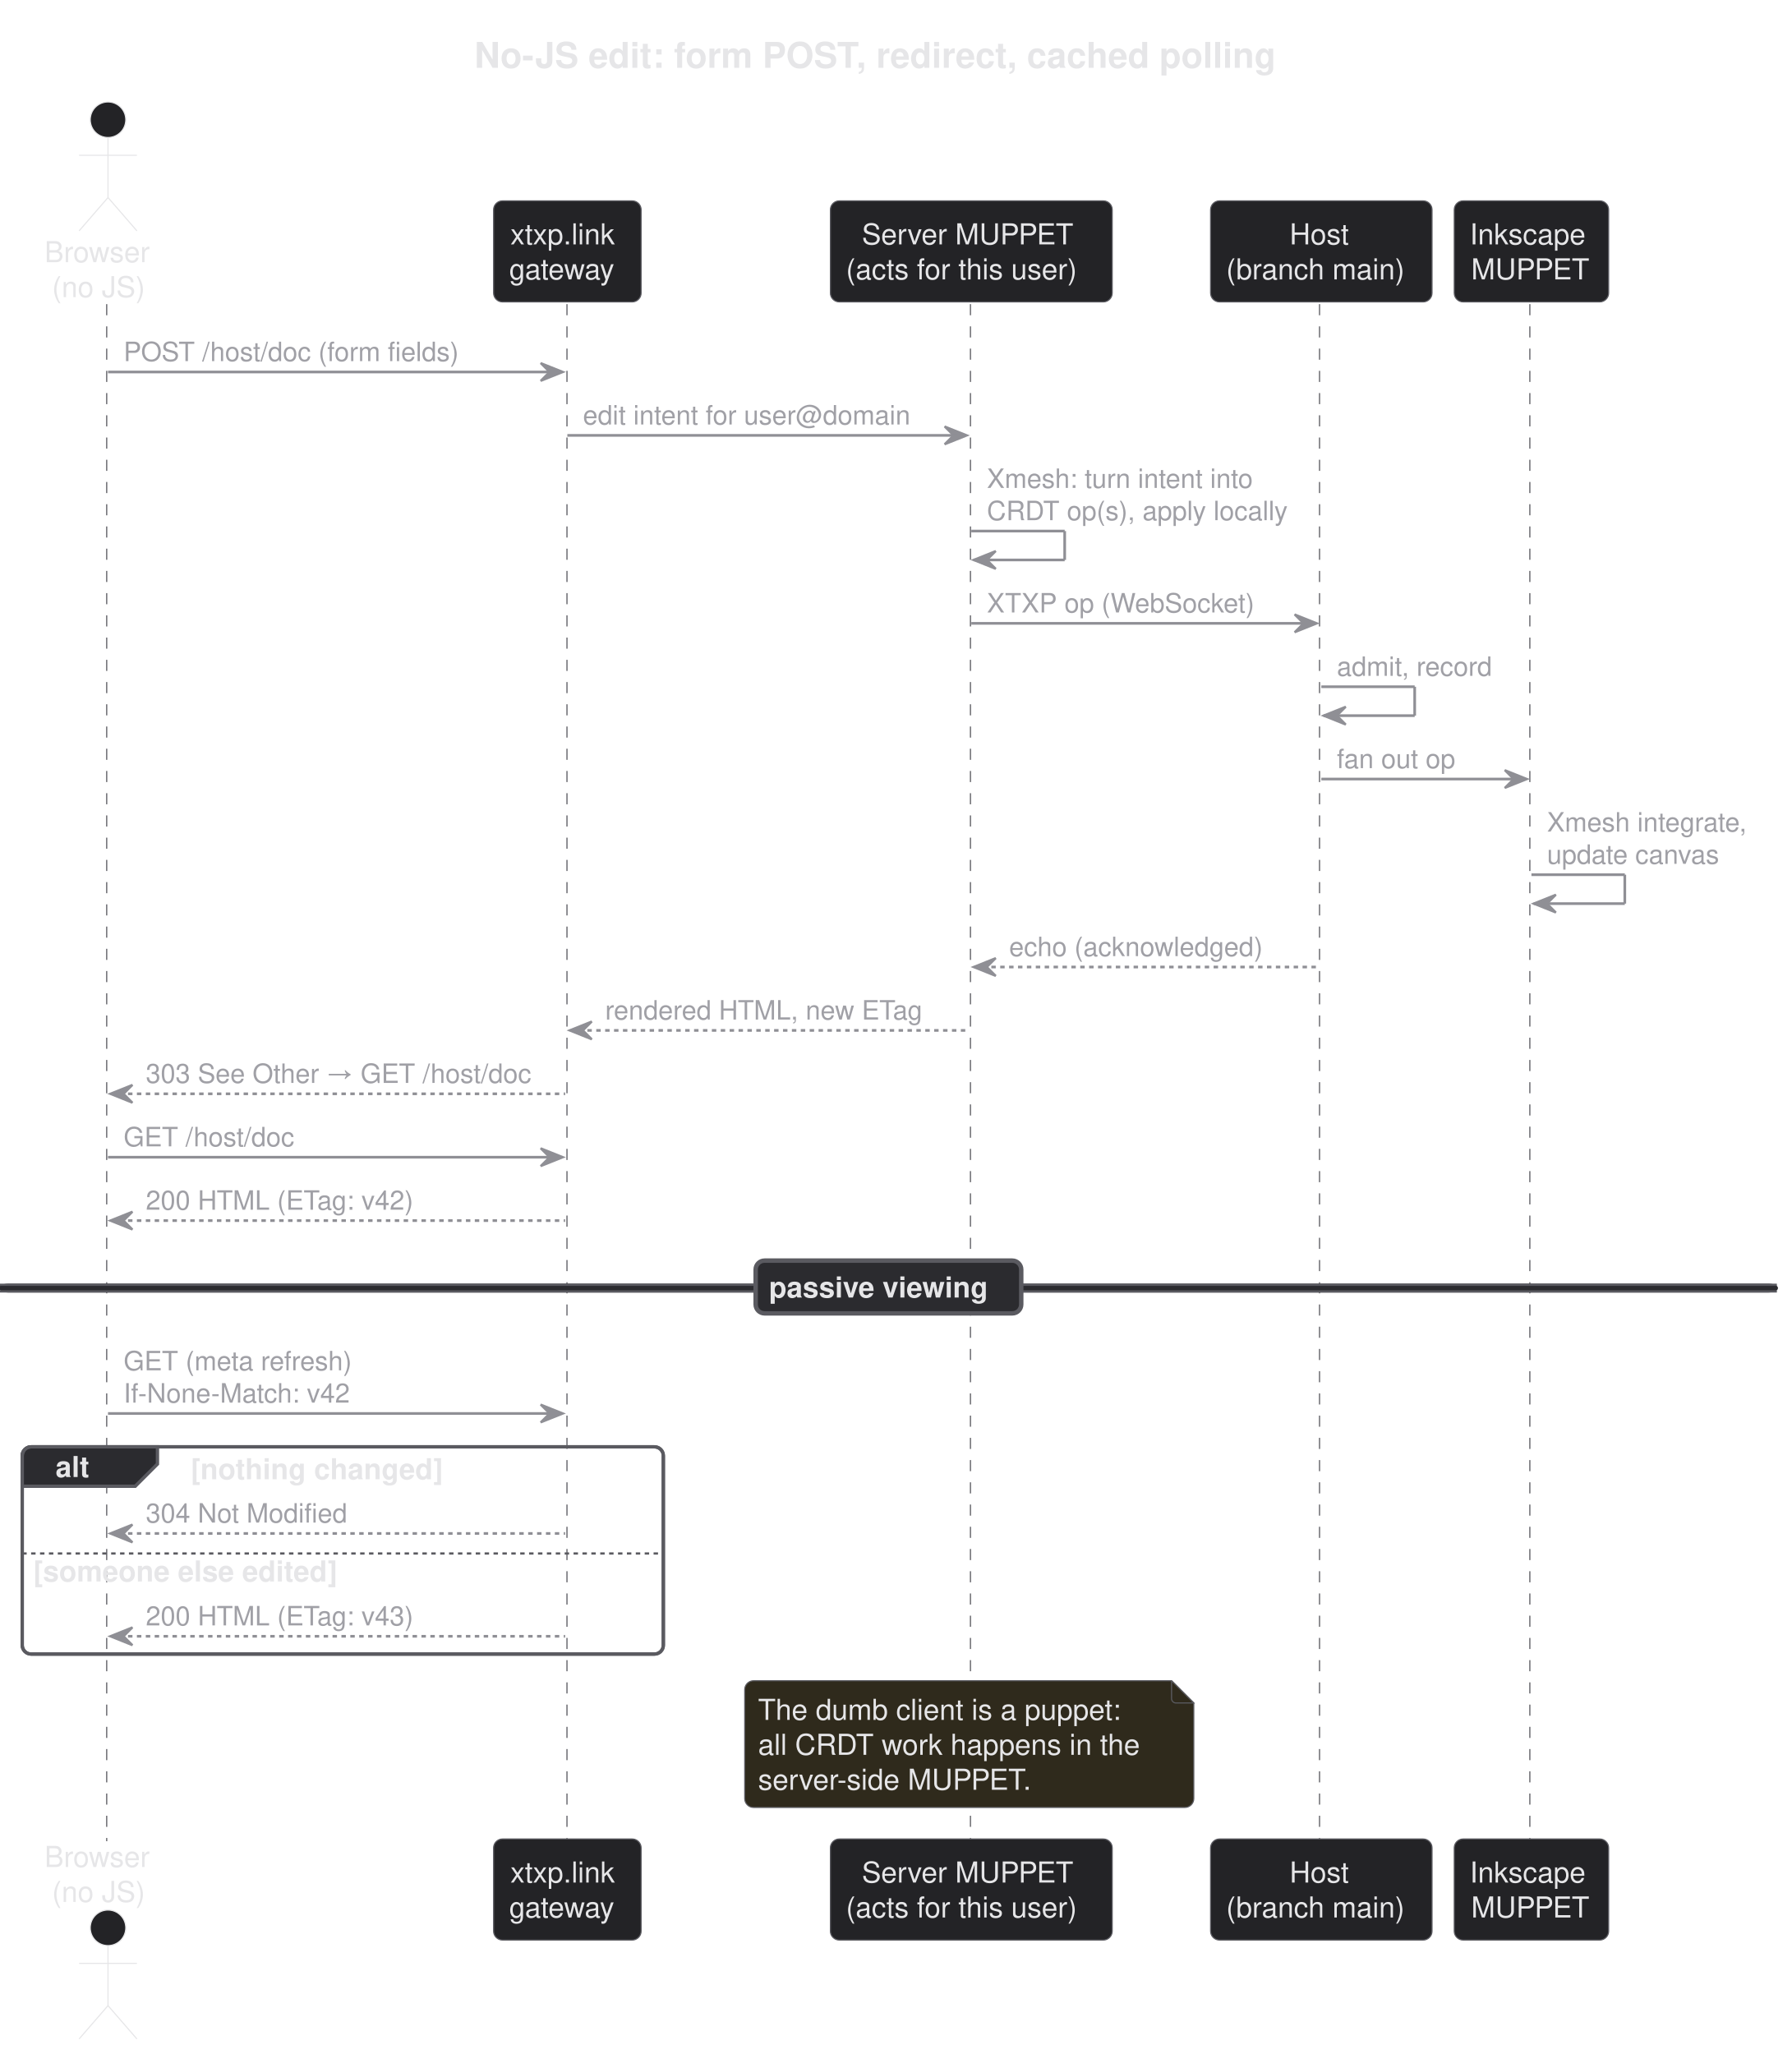
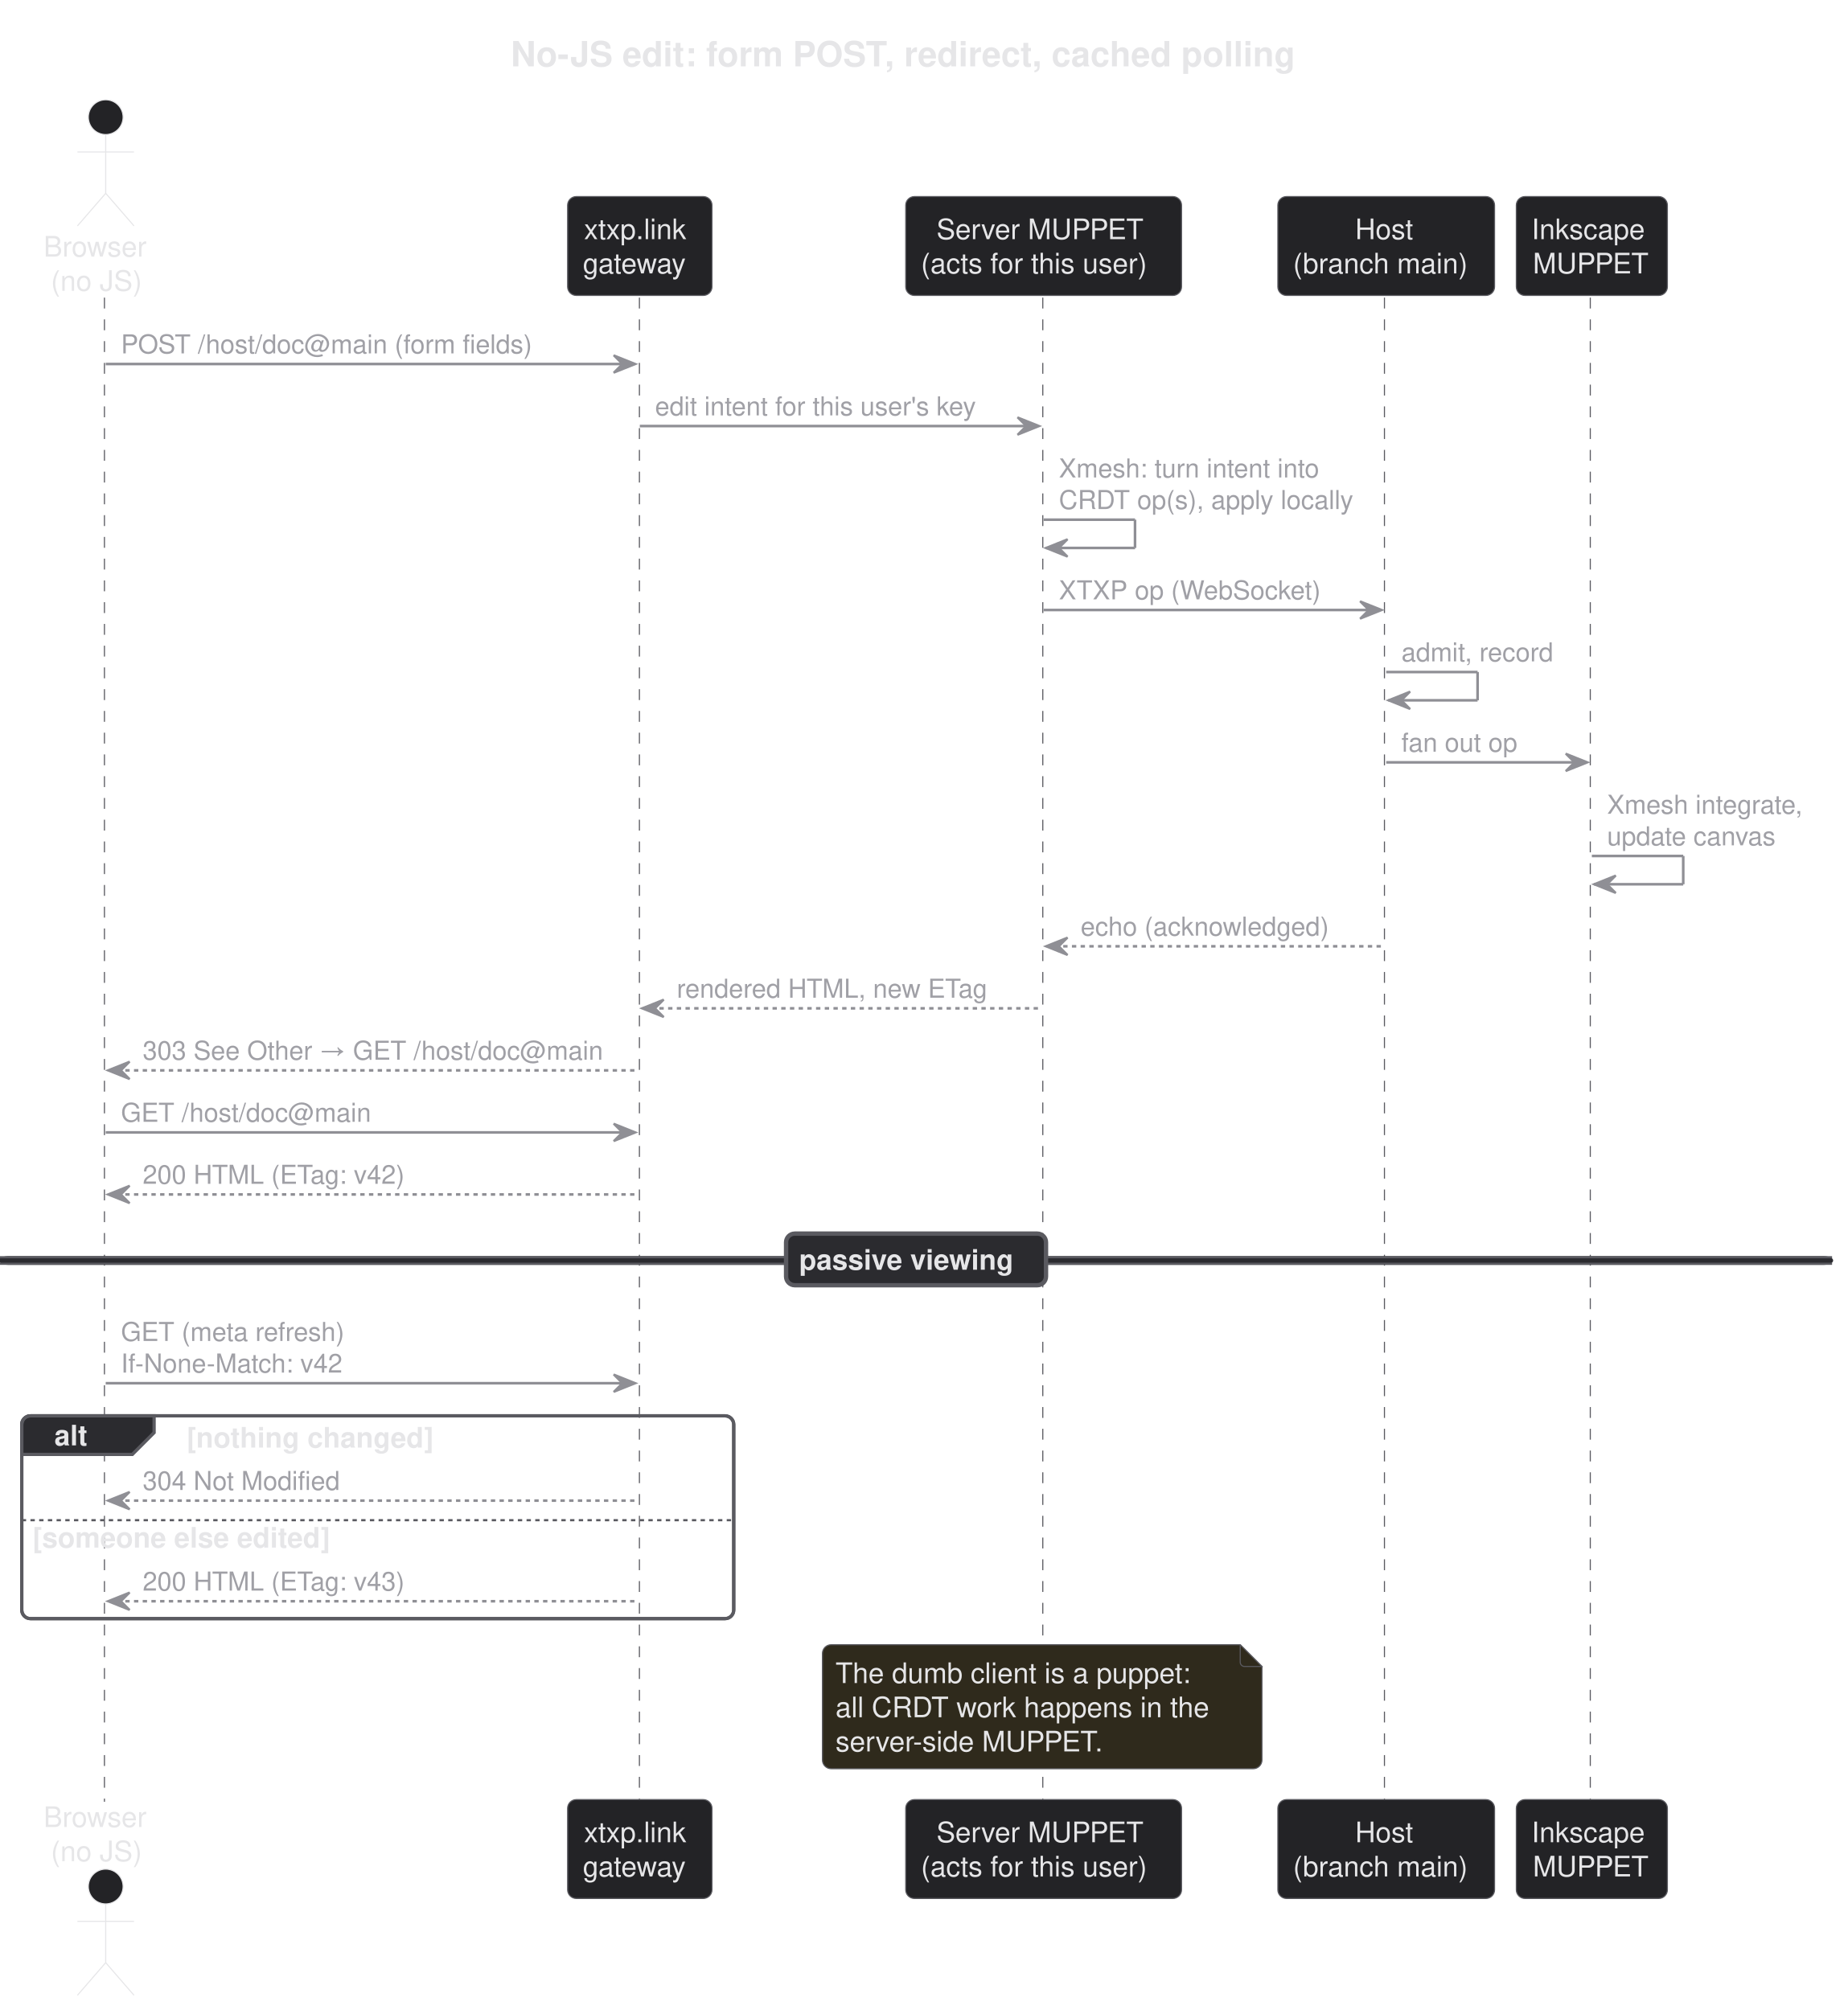
- <svg xmlns="http://www.w3.org/2000/svg" contentStyleType="text/css" data-diagram-type="SEQUENCE" height="924px" preserveAspectRatio="none" style="width:806px;height:924px;" version="1.1" viewBox="0 0 806 924" width="806px" zoomAndPan="magnify">
+ <svg xmlns="http://www.w3.org/2000/svg" contentStyleType="text/css" data-diagram-type="SEQUENCE" height="924px" preserveAspectRatio="none" style="width:849px;height:924px;" version="1.1" viewBox="0 0 849 924" width="849px" zoomAndPan="magnify">
  <defs />
  <g>
-     <text fill="#E6E6E8" font-family="Helvetica" font-size="16" font-weight="bold" lengthAdjust="spacing" textLength="371.508" x="213.395" y="30.5">No-JS edit: form POST, redirect, cached polling</text>
-     <rect fill="none" height="93.228" rx="4" ry="4" style="stroke:#5A5A60;stroke-width:1.5;" width="288.39" x="10" y="650.86" />
+     <text fill="#E6E6E8" font-family="Helvetica" font-size="16" font-weight="bold" lengthAdjust="spacing" textLength="371.508" x="234.759" y="30.5">No-JS edit: form POST, redirect, cached polling</text>
+     <rect fill="none" height="93.228" rx="4" ry="4" style="stroke:#5A5A60;stroke-width:1.5;" width="327.226" x="10" y="650.86" />
    <g>
      <rect fill="#000000" fill-opacity="0" height="691.458" width="8" x="44.584" y="136.818" />
      <line style="stroke:#5A5A60;stroke-width:0.5;stroke-dasharray:5,5;" x1="48" x2="48" y1="136.818" y2="828.276" />
    </g>
    <g>
-       <rect fill="#000000" fill-opacity="0" height="691.458" width="8" x="251.215" y="136.818" />
-       <line style="stroke:#5A5A60;stroke-width:0.5;stroke-dasharray:5,5;" x1="255.041" x2="255.041" y1="136.818" y2="828.276" />
+       <rect fill="#000000" fill-opacity="0" height="691.458" width="8" x="290.051" y="136.818" />
+       <line style="stroke:#5A5A60;stroke-width:0.5;stroke-dasharray:5,5;" x1="293.877" x2="293.877" y1="136.818" y2="828.276" />
    </g>
    <g>
-       <rect fill="#000000" fill-opacity="0" height="691.458" width="8" x="432.926" y="136.818" />
-       <line style="stroke:#5A5A60;stroke-width:0.5;stroke-dasharray:5,5;" x1="436.543" x2="436.543" y1="136.818" y2="828.276" />
+       <rect fill="#000000" fill-opacity="0" height="691.458" width="8" x="475.653" y="136.818" />
+       <line style="stroke:#5A5A60;stroke-width:0.5;stroke-dasharray:5,5;" x1="479.269" x2="479.269" y1="136.818" y2="828.276" />
    </g>
    <g>
-       <rect fill="#000000" fill-opacity="0" height="691.458" width="8" x="590.369" y="136.818" />
-       <line style="stroke:#5A5A60;stroke-width:0.5;stroke-dasharray:5,5;" x1="593.567" x2="593.567" y1="136.818" y2="828.276" />
+       <rect fill="#000000" fill-opacity="0" height="691.458" width="8" x="633.096" y="136.818" />
+       <line style="stroke:#5A5A60;stroke-width:0.5;stroke-dasharray:5,5;" x1="636.294" x2="636.294" y1="136.818" y2="828.276" />
    </g>
    <g>
-       <rect fill="#000000" fill-opacity="0" height="691.458" width="8" x="684.889" y="136.818" />
-       <line style="stroke:#5A5A60;stroke-width:0.5;stroke-dasharray:5,5;" x1="688.172" x2="688.172" y1="136.818" y2="828.276" />
+       <rect fill="#000000" fill-opacity="0" height="691.458" width="8" x="727.615" y="136.818" />
+       <line style="stroke:#5A5A60;stroke-width:0.5;stroke-dasharray:5,5;" x1="730.898" x2="730.898" y1="136.818" y2="828.276" />
    </g>
    <g class="participant participant-head" data-participant="b">
      <text fill="#E6E6E8" font-family="Helvetica" font-size="13" lengthAdjust="spacing" textLength="51.169" x="20" y="117.953">Browser</text>
      <text fill="#E6E6E8" font-family="Helvetica" font-size="13" lengthAdjust="spacing" textLength="44.377" x="23.396" y="133.683">(no JS)</text>
      <ellipse cx="48.584" cy="53.859" fill="#232326" rx="8" ry="8" style="stroke:#E6E6E8;stroke-width:0.5;" />
      <path d="M48.584,61.859 L48.584,88.859 M35.584,69.859 L61.584,69.859 M48.584,88.859 L35.584,103.859 M48.584,88.859 L61.584,103.859" fill="none" style="stroke:#E6E6E8;stroke-width:0.5;" />
    </g>
    <g class="participant participant-tail" data-participant="b">
      <text fill="#E6E6E8" font-family="Helvetica" font-size="13" lengthAdjust="spacing" textLength="51.169" x="20" y="839.87">Browser</text>
      <text fill="#E6E6E8" font-family="Helvetica" font-size="13" lengthAdjust="spacing" textLength="44.377" x="23.396" y="855.6">(no JS)</text>
      <ellipse cx="48.584" cy="867.235" fill="#232326" rx="8" ry="8" style="stroke:#E6E6E8;stroke-width:0.5;" />
      <path d="M48.584,875.235 L48.584,902.235 M35.584,883.235 L61.584,883.235 M48.584,902.235 L35.584,917.235 M48.584,902.235 L61.584,917.235" fill="none" style="stroke:#E6E6E8;stroke-width:0.5;" />
    </g>
    <g class="participant participant-head" data-participant="gw">
-       <rect fill="#232326" height="45.459" rx="4" ry="4" style="stroke:#5A5A60;stroke-width:0.5;" width="66.349" x="222.041" y="90.359" />
-       <text fill="#E6E6E8" font-family="Helvetica" font-size="13" lengthAdjust="spacing" textLength="51.264" x="229.583" y="109.953">xtxp.link</text>
-       <text fill="#E6E6E8" font-family="Helvetica" font-size="13" lengthAdjust="spacing" textLength="52.349" x="229.041" y="125.683">gateway</text>
+       <rect fill="#232326" height="45.459" rx="4" ry="4" style="stroke:#5A5A60;stroke-width:0.5;" width="66.349" x="260.877" y="90.359" />
+       <text fill="#E6E6E8" font-family="Helvetica" font-size="13" lengthAdjust="spacing" textLength="51.264" x="268.419" y="109.953">xtxp.link</text>
+       <text fill="#E6E6E8" font-family="Helvetica" font-size="13" lengthAdjust="spacing" textLength="52.349" x="267.877" y="125.683">gateway</text>
    </g>
    <g class="participant participant-tail" data-participant="gw">
-       <rect fill="#232326" height="45.459" rx="4" ry="4" style="stroke:#5A5A60;stroke-width:0.5;" width="66.349" x="222.041" y="827.276" />
-       <text fill="#E6E6E8" font-family="Helvetica" font-size="13" lengthAdjust="spacing" textLength="51.264" x="229.583" y="846.87">xtxp.link</text>
-       <text fill="#E6E6E8" font-family="Helvetica" font-size="13" lengthAdjust="spacing" textLength="52.349" x="229.041" y="862.6">gateway</text>
+       <rect fill="#232326" height="45.459" rx="4" ry="4" style="stroke:#5A5A60;stroke-width:0.5;" width="66.349" x="260.877" y="827.276" />
+       <text fill="#E6E6E8" font-family="Helvetica" font-size="13" lengthAdjust="spacing" textLength="51.264" x="268.419" y="846.87">xtxp.link</text>
+       <text fill="#E6E6E8" font-family="Helvetica" font-size="13" lengthAdjust="spacing" textLength="52.349" x="267.877" y="862.6">gateway</text>
    </g>
    <g class="participant participant-head" data-participant="sm">
-       <rect fill="#232326" height="45.459" rx="4" ry="4" style="stroke:#5A5A60;stroke-width:0.5;" width="126.766" x="373.543" y="90.359" />
-       <text fill="#E6E6E8" font-family="Helvetica" font-size="13" lengthAdjust="spacing" textLength="98.478" x="387.687" y="109.953">Server MUPPET</text>
-       <text fill="#E6E6E8" font-family="Helvetica" font-size="13" lengthAdjust="spacing" textLength="112.766" x="380.543" y="125.683">(acts for this user)</text>
+       <rect fill="#232326" height="45.459" rx="4" ry="4" style="stroke:#5A5A60;stroke-width:0.5;" width="126.766" x="416.269" y="90.359" />
+       <text fill="#E6E6E8" font-family="Helvetica" font-size="13" lengthAdjust="spacing" textLength="98.478" x="430.414" y="109.953">Server MUPPET</text>
+       <text fill="#E6E6E8" font-family="Helvetica" font-size="13" lengthAdjust="spacing" textLength="112.766" x="423.269" y="125.683">(acts for this user)</text>
    </g>
    <g class="participant participant-tail" data-participant="sm">
-       <rect fill="#232326" height="45.459" rx="4" ry="4" style="stroke:#5A5A60;stroke-width:0.5;" width="126.766" x="373.543" y="827.276" />
-       <text fill="#E6E6E8" font-family="Helvetica" font-size="13" lengthAdjust="spacing" textLength="98.478" x="387.687" y="846.87">Server MUPPET</text>
-       <text fill="#E6E6E8" font-family="Helvetica" font-size="13" lengthAdjust="spacing" textLength="112.766" x="380.543" y="862.6">(acts for this user)</text>
+       <rect fill="#232326" height="45.459" rx="4" ry="4" style="stroke:#5A5A60;stroke-width:0.5;" width="126.766" x="416.269" y="827.276" />
+       <text fill="#E6E6E8" font-family="Helvetica" font-size="13" lengthAdjust="spacing" textLength="98.478" x="430.414" y="846.87">Server MUPPET</text>
+       <text fill="#E6E6E8" font-family="Helvetica" font-size="13" lengthAdjust="spacing" textLength="112.766" x="423.269" y="862.6">(acts for this user)</text>
    </g>
    <g class="participant participant-head" data-participant="t">
-       <rect fill="#232326" height="45.459" rx="4" ry="4" style="stroke:#5A5A60;stroke-width:0.5;" width="99.605" x="544.567" y="90.359" />
-       <text fill="#E6E6E8" font-family="Helvetica" font-size="13" lengthAdjust="spacing" textLength="28.571" x="580.084" y="109.953">Host</text>
-       <text fill="#E6E6E8" font-family="Helvetica" font-size="13" lengthAdjust="spacing" textLength="85.605" x="551.567" y="125.683">(branch main)</text>
+       <rect fill="#232326" height="45.459" rx="4" ry="4" style="stroke:#5A5A60;stroke-width:0.5;" width="99.605" x="587.294" y="90.359" />
+       <text fill="#E6E6E8" font-family="Helvetica" font-size="13" lengthAdjust="spacing" textLength="28.571" x="622.811" y="109.953">Host</text>
+       <text fill="#E6E6E8" font-family="Helvetica" font-size="13" lengthAdjust="spacing" textLength="85.605" x="594.294" y="125.683">(branch main)</text>
    </g>
    <g class="participant participant-tail" data-participant="t">
-       <rect fill="#232326" height="45.459" rx="4" ry="4" style="stroke:#5A5A60;stroke-width:0.5;" width="99.605" x="544.567" y="827.276" />
-       <text fill="#E6E6E8" font-family="Helvetica" font-size="13" lengthAdjust="spacing" textLength="28.571" x="580.084" y="846.87">Host</text>
-       <text fill="#E6E6E8" font-family="Helvetica" font-size="13" lengthAdjust="spacing" textLength="85.605" x="551.567" y="862.6">(branch main)</text>
+       <rect fill="#232326" height="45.459" rx="4" ry="4" style="stroke:#5A5A60;stroke-width:0.5;" width="99.605" x="587.294" y="827.276" />
+       <text fill="#E6E6E8" font-family="Helvetica" font-size="13" lengthAdjust="spacing" textLength="28.571" x="622.811" y="846.87">Host</text>
+       <text fill="#E6E6E8" font-family="Helvetica" font-size="13" lengthAdjust="spacing" textLength="85.605" x="594.294" y="862.6">(branch main)</text>
    </g>
    <g class="participant participant-head" data-participant="ink">
-       <rect fill="#232326" height="45.459" rx="4" ry="4" style="stroke:#5A5A60;stroke-width:0.5;" width="69.434" x="654.172" y="90.359" />
-       <text fill="#E6E6E8" font-family="Helvetica" font-size="13" lengthAdjust="spacing" textLength="55.434" x="661.172" y="109.953">Inkscape</text>
-       <text fill="#E6E6E8" font-family="Helvetica" font-size="13" lengthAdjust="spacing" textLength="54.228" x="661.775" y="125.683">MUPPET</text>
+       <rect fill="#232326" height="45.459" rx="4" ry="4" style="stroke:#5A5A60;stroke-width:0.5;" width="69.434" x="696.898" y="90.359" />
+       <text fill="#E6E6E8" font-family="Helvetica" font-size="13" lengthAdjust="spacing" textLength="55.434" x="703.898" y="109.953">Inkscape</text>
+       <text fill="#E6E6E8" font-family="Helvetica" font-size="13" lengthAdjust="spacing" textLength="54.228" x="704.501" y="125.683">MUPPET</text>
    </g>
    <g class="participant participant-tail" data-participant="ink">
-       <rect fill="#232326" height="45.459" rx="4" ry="4" style="stroke:#5A5A60;stroke-width:0.5;" width="69.434" x="654.172" y="827.276" />
-       <text fill="#E6E6E8" font-family="Helvetica" font-size="13" lengthAdjust="spacing" textLength="55.434" x="661.172" y="846.87">Inkscape</text>
-       <text fill="#E6E6E8" font-family="Helvetica" font-size="13" lengthAdjust="spacing" textLength="54.228" x="661.775" y="862.6">MUPPET</text>
+       <rect fill="#232326" height="45.459" rx="4" ry="4" style="stroke:#5A5A60;stroke-width:0.5;" width="69.434" x="696.898" y="827.276" />
+       <text fill="#E6E6E8" font-family="Helvetica" font-size="13" lengthAdjust="spacing" textLength="55.434" x="703.898" y="846.87">Inkscape</text>
+       <text fill="#E6E6E8" font-family="Helvetica" font-size="13" lengthAdjust="spacing" textLength="54.228" x="704.501" y="862.6">MUPPET</text>
    </g>
    <g class="message" data-participant-1="b" data-participant-2="gw">
-       <polygon fill="#8F8F95" points="243.215,163.338,253.215,167.338,243.215,171.338,247.215,167.338" style="stroke:#8F8F95;stroke-width:1;" />
-       <line style="stroke:#8F8F95;stroke-width:1.2;" x1="48.584" x2="249.215" y1="167.338" y2="167.338" />
-       <text fill="#A0A0A6" font-family="Helvetica" font-size="12" lengthAdjust="spacing" textLength="163.359" x="55.584" y="162.443">POST /host/doc (form fields)</text>
+       <polygon fill="#8F8F95" points="282.051,163.338,292.051,167.338,282.051,171.338,286.051,167.338" style="stroke:#8F8F95;stroke-width:1;" />
+       <line style="stroke:#8F8F95;stroke-width:1.2;" x1="48.584" x2="288.051" y1="167.338" y2="167.338" />
+       <text fill="#A0A0A6" font-family="Helvetica" font-size="12" lengthAdjust="spacing" textLength="202.195" x="55.584" y="162.443">POST /host/doc@main (form fields)</text>
    </g>
    <g class="message" data-participant-1="gw" data-participant-2="sm">
-       <polygon fill="#8F8F95" points="424.926,191.857,434.926,195.857,424.926,199.857,428.926,195.857" style="stroke:#8F8F95;stroke-width:1;" />
-       <line style="stroke:#8F8F95;stroke-width:1.2;" x1="255.215" x2="430.926" y1="195.857" y2="195.857" />
-       <text fill="#A0A0A6" font-family="Helvetica" font-size="12" lengthAdjust="spacing" textLength="157.711" x="262.215" y="190.963">edit intent for user@domain</text>
+       <polygon fill="#8F8F95" points="467.653,191.857,477.653,195.857,467.653,199.857,471.653,195.857" style="stroke:#8F8F95;stroke-width:1;" />
+       <line style="stroke:#8F8F95;stroke-width:1.2;" x1="294.051" x2="473.653" y1="195.857" y2="195.857" />
+       <text fill="#A0A0A6" font-family="Helvetica" font-size="12" lengthAdjust="spacing" textLength="161.602" x="301.051" y="190.963">edit intent for this user's key</text>
    </g>
    <g class="message" data-participant-1="sm" data-participant-2="sm">
-       <line style="stroke:#8F8F95;stroke-width:1.2;" x1="436.926" x2="478.926" y1="238.897" y2="238.897" />
-       <line style="stroke:#8F8F95;stroke-width:1.2;" x1="478.926" x2="478.926" y1="238.897" y2="251.897" />
-       <line style="stroke:#8F8F95;stroke-width:1.2;" x1="437.926" x2="478.926" y1="251.897" y2="251.897" />
-       <polygon fill="#8F8F95" points="447.926,247.897,437.926,251.897,447.926,255.897,443.926,251.897" style="stroke:#8F8F95;stroke-width:1;" />
-       <text fill="#A0A0A6" font-family="Helvetica" font-size="12" lengthAdjust="spacing" textLength="128.385" x="443.926" y="219.482">Xmesh: turn intent into</text>
-       <text fill="#A0A0A6" font-family="Helvetica" font-size="12" lengthAdjust="spacing" textLength="143.443" x="443.926" y="234.002">CRDT op(s), apply locally</text>
+       <line style="stroke:#8F8F95;stroke-width:1.2;" x1="479.653" x2="521.653" y1="238.897" y2="238.897" />
+       <line style="stroke:#8F8F95;stroke-width:1.2;" x1="521.653" x2="521.653" y1="238.897" y2="251.897" />
+       <line style="stroke:#8F8F95;stroke-width:1.2;" x1="480.653" x2="521.653" y1="251.897" y2="251.897" />
+       <polygon fill="#8F8F95" points="490.653,247.897,480.653,251.897,490.653,255.897,486.653,251.897" style="stroke:#8F8F95;stroke-width:1;" />
+       <text fill="#A0A0A6" font-family="Helvetica" font-size="12" lengthAdjust="spacing" textLength="128.385" x="486.653" y="219.482">Xmesh: turn intent into</text>
+       <text fill="#A0A0A6" font-family="Helvetica" font-size="12" lengthAdjust="spacing" textLength="143.443" x="486.653" y="234.002">CRDT op(s), apply locally</text>
    </g>
    <g class="message" data-participant-1="sm" data-participant-2="t">
-       <polygon fill="#8F8F95" points="582.369,276.416,592.369,280.416,582.369,284.416,586.369,280.416" style="stroke:#8F8F95;stroke-width:1;" />
-       <line style="stroke:#8F8F95;stroke-width:1.2;" x1="436.926" x2="588.369" y1="280.416" y2="280.416" />
-       <text fill="#A0A0A6" font-family="Helvetica" font-size="12" lengthAdjust="spacing" textLength="127.254" x="443.926" y="275.522">XTXP op (WebSocket)</text>
+       <polygon fill="#8F8F95" points="625.096,276.416,635.096,280.416,625.096,284.416,629.096,280.416" style="stroke:#8F8F95;stroke-width:1;" />
+       <line style="stroke:#8F8F95;stroke-width:1.2;" x1="479.653" x2="631.096" y1="280.416" y2="280.416" />
+       <text fill="#A0A0A6" font-family="Helvetica" font-size="12" lengthAdjust="spacing" textLength="127.254" x="486.653" y="275.522">XTXP op (WebSocket)</text>
    </g>
    <g class="message" data-participant-1="t" data-participant-2="t">
-       <line style="stroke:#8F8F95;stroke-width:1.2;" x1="594.369" x2="636.369" y1="308.935" y2="308.935" />
-       <line style="stroke:#8F8F95;stroke-width:1.2;" x1="636.369" x2="636.369" y1="308.935" y2="321.935" />
-       <line style="stroke:#8F8F95;stroke-width:1.2;" x1="595.369" x2="636.369" y1="321.935" y2="321.935" />
-       <polygon fill="#8F8F95" points="605.369,317.935,595.369,321.935,605.369,325.935,601.369,321.935" style="stroke:#8F8F95;stroke-width:1;" />
-       <text fill="#A0A0A6" font-family="Helvetica" font-size="12" lengthAdjust="spacing" textLength="75.691" x="601.369" y="304.041">admit, record</text>
+       <line style="stroke:#8F8F95;stroke-width:1.2;" x1="637.096" x2="679.096" y1="308.935" y2="308.935" />
+       <line style="stroke:#8F8F95;stroke-width:1.2;" x1="679.096" x2="679.096" y1="308.935" y2="321.935" />
+       <line style="stroke:#8F8F95;stroke-width:1.2;" x1="638.096" x2="679.096" y1="321.935" y2="321.935" />
+       <polygon fill="#8F8F95" points="648.096,317.935,638.096,321.935,648.096,325.935,644.096,321.935" style="stroke:#8F8F95;stroke-width:1;" />
+       <text fill="#A0A0A6" font-family="Helvetica" font-size="12" lengthAdjust="spacing" textLength="75.691" x="644.096" y="304.041">admit, record</text>
    </g>
    <g class="message" data-participant-1="t" data-participant-2="ink">
-       <polygon fill="#8F8F95" points="676.889,346.455,686.889,350.455,676.889,354.455,680.889,350.455" style="stroke:#8F8F95;stroke-width:1;" />
-       <line style="stroke:#8F8F95;stroke-width:1.2;" x1="594.369" x2="682.889" y1="350.455" y2="350.455" />
-       <text fill="#A0A0A6" font-family="Helvetica" font-size="12" lengthAdjust="spacing" textLength="57.779" x="601.369" y="345.56">fan out op</text>
+       <polygon fill="#8F8F95" points="719.615,346.455,729.615,350.455,719.615,354.455,723.615,350.455" style="stroke:#8F8F95;stroke-width:1;" />
+       <line style="stroke:#8F8F95;stroke-width:1.2;" x1="637.096" x2="725.615" y1="350.455" y2="350.455" />
+       <text fill="#A0A0A6" font-family="Helvetica" font-size="12" lengthAdjust="spacing" textLength="57.779" x="644.096" y="345.56">fan out op</text>
    </g>
    <g class="message" data-participant-1="ink" data-participant-2="ink">
-       <line style="stroke:#8F8F95;stroke-width:1.2;" x1="688.889" x2="730.889" y1="393.494" y2="393.494" />
-       <line style="stroke:#8F8F95;stroke-width:1.2;" x1="730.889" x2="730.889" y1="393.494" y2="406.494" />
-       <line style="stroke:#8F8F95;stroke-width:1.2;" x1="689.889" x2="730.889" y1="406.494" y2="406.494" />
-       <polygon fill="#8F8F95" points="699.889,402.494,689.889,406.494,699.889,410.494,695.889,406.494" style="stroke:#8F8F95;stroke-width:1;" />
-       <text fill="#A0A0A6" font-family="Helvetica" font-size="12" lengthAdjust="spacing" textLength="96.41" x="695.889" y="374.08">Xmesh integrate,</text>
-       <text fill="#A0A0A6" font-family="Helvetica" font-size="12" lengthAdjust="spacing" textLength="83.326" x="695.889" y="388.6">update canvas</text>
+       <line style="stroke:#8F8F95;stroke-width:1.2;" x1="731.615" x2="773.615" y1="393.494" y2="393.494" />
+       <line style="stroke:#8F8F95;stroke-width:1.2;" x1="773.615" x2="773.615" y1="393.494" y2="406.494" />
+       <line style="stroke:#8F8F95;stroke-width:1.2;" x1="732.615" x2="773.615" y1="406.494" y2="406.494" />
+       <polygon fill="#8F8F95" points="742.615,402.494,732.615,406.494,742.615,410.494,738.615,406.494" style="stroke:#8F8F95;stroke-width:1;" />
+       <text fill="#A0A0A6" font-family="Helvetica" font-size="12" lengthAdjust="spacing" textLength="96.41" x="738.615" y="374.08">Xmesh integrate,</text>
+       <text fill="#A0A0A6" font-family="Helvetica" font-size="12" lengthAdjust="spacing" textLength="83.326" x="738.615" y="388.6">update canvas</text>
    </g>
    <g class="message" data-participant-1="t" data-participant-2="sm">
-       <polygon fill="#8F8F95" points="447.926,431.014,437.926,435.014,447.926,439.014,443.926,435.014" style="stroke:#8F8F95;stroke-width:1;" />
-       <line style="stroke:#8F8F95;stroke-width:1.2;stroke-dasharray:2,2;" x1="441.926" x2="593.369" y1="435.014" y2="435.014" />
-       <text fill="#A0A0A6" font-family="Helvetica" font-size="12" lengthAdjust="spacing" textLength="123.51" x="453.926" y="430.119">echo (acknowledged)</text>
+       <polygon fill="#8F8F95" points="490.653,431.014,480.653,435.014,490.653,439.014,486.653,435.014" style="stroke:#8F8F95;stroke-width:1;" />
+       <line style="stroke:#8F8F95;stroke-width:1.2;stroke-dasharray:2,2;" x1="484.653" x2="636.096" y1="435.014" y2="435.014" />
+       <text fill="#A0A0A6" font-family="Helvetica" font-size="12" lengthAdjust="spacing" textLength="123.51" x="496.653" y="430.119">echo (acknowledged)</text>
    </g>
    <g class="message" data-participant-1="sm" data-participant-2="gw">
-       <polygon fill="#8F8F95" points="266.215,459.533,256.215,463.533,266.215,467.533,262.215,463.533" style="stroke:#8F8F95;stroke-width:1;" />
-       <line style="stroke:#8F8F95;stroke-width:1.2;stroke-dasharray:2,2;" x1="260.215" x2="435.926" y1="463.533" y2="463.533" />
-       <text fill="#A0A0A6" font-family="Helvetica" font-size="12" lengthAdjust="spacing" textLength="152.643" x="272.215" y="458.639">rendered HTML, new ETag</text>
+       <polygon fill="#8F8F95" points="305.051,459.533,295.051,463.533,305.051,467.533,301.051,463.533" style="stroke:#8F8F95;stroke-width:1;" />
+       <line style="stroke:#8F8F95;stroke-width:1.2;stroke-dasharray:2,2;" x1="299.051" x2="478.653" y1="463.533" y2="463.533" />
+       <text fill="#A0A0A6" font-family="Helvetica" font-size="12" lengthAdjust="spacing" textLength="152.643" x="311.051" y="458.639">rendered HTML, new ETag</text>
    </g>
    <g class="message" data-participant-1="gw" data-participant-2="b">
      <polygon fill="#8F8F95" points="59.584,488.053,49.584,492.053,59.584,496.053,55.584,492.053" style="stroke:#8F8F95;stroke-width:1;" />
-       <line style="stroke:#8F8F95;stroke-width:1.2;stroke-dasharray:2,2;" x1="53.584" x2="254.215" y1="492.053" y2="492.053" />
-       <text fill="#A0A0A6" font-family="Helvetica" font-size="12" lengthAdjust="spacing" textLength="182.631" x="65.584" y="487.158">303 See Other → GET /host/doc</text>
+       <line style="stroke:#8F8F95;stroke-width:1.2;stroke-dasharray:2,2;" x1="53.584" x2="293.051" y1="492.053" y2="492.053" />
+       <text fill="#A0A0A6" font-family="Helvetica" font-size="12" lengthAdjust="spacing" textLength="221.467" x="65.584" y="487.158">303 See Other → GET /host/doc@main</text>
    </g>
    <g class="message" data-participant-1="b" data-participant-2="gw">
-       <polygon fill="#8F8F95" points="243.215,516.572,253.215,520.572,243.215,524.572,247.215,520.572" style="stroke:#8F8F95;stroke-width:1;" />
-       <line style="stroke:#8F8F95;stroke-width:1.2;" x1="48.584" x2="249.215" y1="520.572" y2="520.572" />
-       <text fill="#A0A0A6" font-family="Helvetica" font-size="12" lengthAdjust="spacing" textLength="81.885" x="55.584" y="515.678">GET /host/doc</text>
+       <polygon fill="#8F8F95" points="282.051,516.572,292.051,520.572,282.051,524.572,286.051,520.572" style="stroke:#8F8F95;stroke-width:1;" />
+       <line style="stroke:#8F8F95;stroke-width:1.2;" x1="48.584" x2="288.051" y1="520.572" y2="520.572" />
+       <text fill="#A0A0A6" font-family="Helvetica" font-size="12" lengthAdjust="spacing" textLength="120.721" x="55.584" y="515.678">GET /host/doc@main</text>
    </g>
    <g class="message" data-participant-1="gw" data-participant-2="b">
      <polygon fill="#8F8F95" points="59.584,545.092,49.584,549.092,59.584,553.092,55.584,549.092" style="stroke:#8F8F95;stroke-width:1;" />
-       <line style="stroke:#8F8F95;stroke-width:1.2;stroke-dasharray:2,2;" x1="53.584" x2="254.215" y1="549.092" y2="549.092" />
+       <line style="stroke:#8F8F95;stroke-width:1.2;stroke-dasharray:2,2;" x1="53.584" x2="293.051" y1="549.092" y2="549.092" />
      <text fill="#A0A0A6" font-family="Helvetica" font-size="12" lengthAdjust="spacing" textLength="129.955" x="65.584" y="544.197">200 HTML (ETag: v42)</text>
    </g>
-     <rect fill="#2B2B2F" height="3" rx="4" ry="4" style="stroke:#2B2B2F;stroke-width:1;" width="799.299" x="0" y="577.957" />
-     <line style="stroke:#5A5A60;stroke-width:1;" x1="0" x2="799.299" y1="577.957" y2="577.957" />
-     <line style="stroke:#5A5A60;stroke-width:1;" x1="0" x2="799.299" y1="580.957" y2="580.957" />
-     <rect fill="#2B2B2F" height="23.73" rx="4" ry="4" style="stroke:#5A5A60;stroke-width:2;" width="119.466" x="339.916" y="567.092" />
-     <text fill="#E6E6E8" font-family="Helvetica" font-size="13" font-weight="bold" lengthAdjust="spacing" textLength="102.388" x="345.916" y="583.686">passive viewing</text>
+     <rect fill="#2B2B2F" height="3" rx="4" ry="4" style="stroke:#2B2B2F;stroke-width:1;" width="842.025" x="0" y="577.957" />
+     <line style="stroke:#5A5A60;stroke-width:1;" x1="0" x2="842.025" y1="577.957" y2="577.957" />
+     <line style="stroke:#5A5A60;stroke-width:1;" x1="0" x2="842.025" y1="580.957" y2="580.957" />
+     <rect fill="#2B2B2F" height="23.73" rx="4" ry="4" style="stroke:#5A5A60;stroke-width:2;" width="119.466" x="361.279" y="567.092" />
+     <text fill="#E6E6E8" font-family="Helvetica" font-size="13" font-weight="bold" lengthAdjust="spacing" textLength="102.388" x="367.279" y="583.686">passive viewing</text>
    <g class="message" data-participant-1="b" data-participant-2="gw">
-       <polygon fill="#8F8F95" points="243.215,631.86,253.215,635.86,243.215,639.86,247.215,635.86" style="stroke:#8F8F95;stroke-width:1;" />
-       <line style="stroke:#8F8F95;stroke-width:1.2;" x1="48.584" x2="249.215" y1="635.86" y2="635.86" />
+       <polygon fill="#8F8F95" points="282.051,631.86,292.051,635.86,282.051,639.86,286.051,635.86" style="stroke:#8F8F95;stroke-width:1;" />
+       <line style="stroke:#8F8F95;stroke-width:1.2;" x1="48.584" x2="288.051" y1="635.86" y2="635.86" />
      <text fill="#A0A0A6" font-family="Helvetica" font-size="12" lengthAdjust="spacing" textLength="108.486" x="55.584" y="616.446">GET (meta refresh)</text>
      <text fill="#A0A0A6" font-family="Helvetica" font-size="12" lengthAdjust="spacing" textLength="113.127" x="55.584" y="630.966">If-None-Match: v42</text>
    </g>
    <path d="M14,650.86 L70.831,650.86 L70.831,658.59 L60.831,668.59 L10,668.59 L10,654.86 A4,4 0 0 1 14,650.86" fill="#2B2B2F" style="stroke:#5A5A60;stroke-width:1.5;" />
-     <rect fill="none" height="93.228" rx="4" ry="4" style="stroke:#5A5A60;stroke-width:1.5;" width="288.39" x="10" y="650.86" />
+     <rect fill="none" height="93.228" rx="4" ry="4" style="stroke:#5A5A60;stroke-width:1.5;" width="327.226" x="10" y="650.86" />
    <text fill="#E6E6E8" font-family="Helvetica" font-size="13" font-weight="bold" lengthAdjust="spacing" textLength="15.831" x="25" y="664.454">alt</text>
    <text fill="#E6E6E8" font-family="Helvetica" font-size="13" font-weight="bold" lengthAdjust="spacing" textLength="117.165" x="85.831" y="665.454">[nothing changed]</text>
    <g class="message" data-participant-1="gw" data-participant-2="b">
      <polygon fill="#8F8F95" points="59.584,685.839,49.584,689.839,59.584,693.839,55.584,689.839" style="stroke:#8F8F95;stroke-width:1;" />
-       <line style="stroke:#8F8F95;stroke-width:1.2;stroke-dasharray:2,2;" x1="53.584" x2="254.215" y1="689.839" y2="689.839" />
+       <line style="stroke:#8F8F95;stroke-width:1.2;stroke-dasharray:2,2;" x1="53.584" x2="293.051" y1="689.839" y2="689.839" />
      <text fill="#A0A0A6" font-family="Helvetica" font-size="12" lengthAdjust="spacing" textLength="99.627" x="65.584" y="684.944">304 Not Modified</text>
    </g>
-     <line style="stroke:#5A5A60;stroke-width:1;stroke-dasharray:2,2;" x1="10" x2="298.39" y1="698.839" y2="698.839" />
+     <line style="stroke:#5A5A60;stroke-width:1;stroke-dasharray:2,2;" x1="10" x2="337.226" y1="698.839" y2="698.839" />
    <text fill="#E6E6E8" font-family="Helvetica" font-size="13" font-weight="bold" lengthAdjust="spacing" textLength="141.083" x="15" y="711.433">[someone else edited]</text>
    <g class="message" data-participant-1="gw" data-participant-2="b">
      <polygon fill="#8F8F95" points="59.584,732.088,49.584,736.088,59.584,740.088,55.584,736.088" style="stroke:#8F8F95;stroke-width:1;" />
-       <line style="stroke:#8F8F95;stroke-width:1.2;stroke-dasharray:2,2;" x1="53.584" x2="254.215" y1="736.088" y2="736.088" />
+       <line style="stroke:#8F8F95;stroke-width:1.2;stroke-dasharray:2,2;" x1="53.584" x2="293.051" y1="736.088" y2="736.088" />
      <text fill="#A0A0A6" font-family="Helvetica" font-size="12" lengthAdjust="spacing" textLength="130.049" x="65.584" y="731.193">200 HTML (ETag: v43)</text>
    </g>
-     <path d="M335,760.088 L335,809.088 A4,4 0 0 0 339,813.088 L533,813.088 A4,4 0 0 0 537,809.088 L537,766.088 L527,756.088 L339,756.088 A4,4 0 0 0 335,760.088" fill="#2F2A1C" style="stroke:#5A5A60;stroke-width:0.5;" />
-     <path d="M527,756.088 L527,764.088 A2,2 0 0 0 529,766.088 L537,766.088 L527,756.088" fill="#2F2A1C" style="stroke:#5A5A60;stroke-width:0.5;" />
-     <text fill="#E6E6E8" font-family="Helvetica" font-size="13" lengthAdjust="spacing" textLength="174.624" x="341" y="773.682">The dumb client is a puppet:</text>
-     <text fill="#E6E6E8" font-family="Helvetica" font-size="13" lengthAdjust="spacing" textLength="181.352" x="341" y="789.411">all CRDT work happens in the</text>
-     <text fill="#E6E6E8" font-family="Helvetica" font-size="13" lengthAdjust="spacing" textLength="132.273" x="341" y="805.141">server-side MUPPET.</text>
+     <path d="M378,760.088 L378,809.088 A4,4 0 0 0 382,813.088 L576,813.088 A4,4 0 0 0 580,809.088 L580,766.088 L570,756.088 L382,756.088 A4,4 0 0 0 378,760.088" fill="#2F2A1C" style="stroke:#5A5A60;stroke-width:0.5;" />
+     <path d="M570,756.088 L570,764.088 A2,2 0 0 0 572,766.088 L580,766.088 L570,756.088" fill="#2F2A1C" style="stroke:#5A5A60;stroke-width:0.5;" />
+     <text fill="#E6E6E8" font-family="Helvetica" font-size="13" lengthAdjust="spacing" textLength="174.624" x="384" y="773.682">The dumb client is a puppet:</text>
+     <text fill="#E6E6E8" font-family="Helvetica" font-size="13" lengthAdjust="spacing" textLength="181.352" x="384" y="789.411">all CRDT work happens in the</text>
+     <text fill="#E6E6E8" font-family="Helvetica" font-size="13" lengthAdjust="spacing" textLength="132.273" x="384" y="805.141">server-side MUPPET.</text>
  </g>
</svg>
